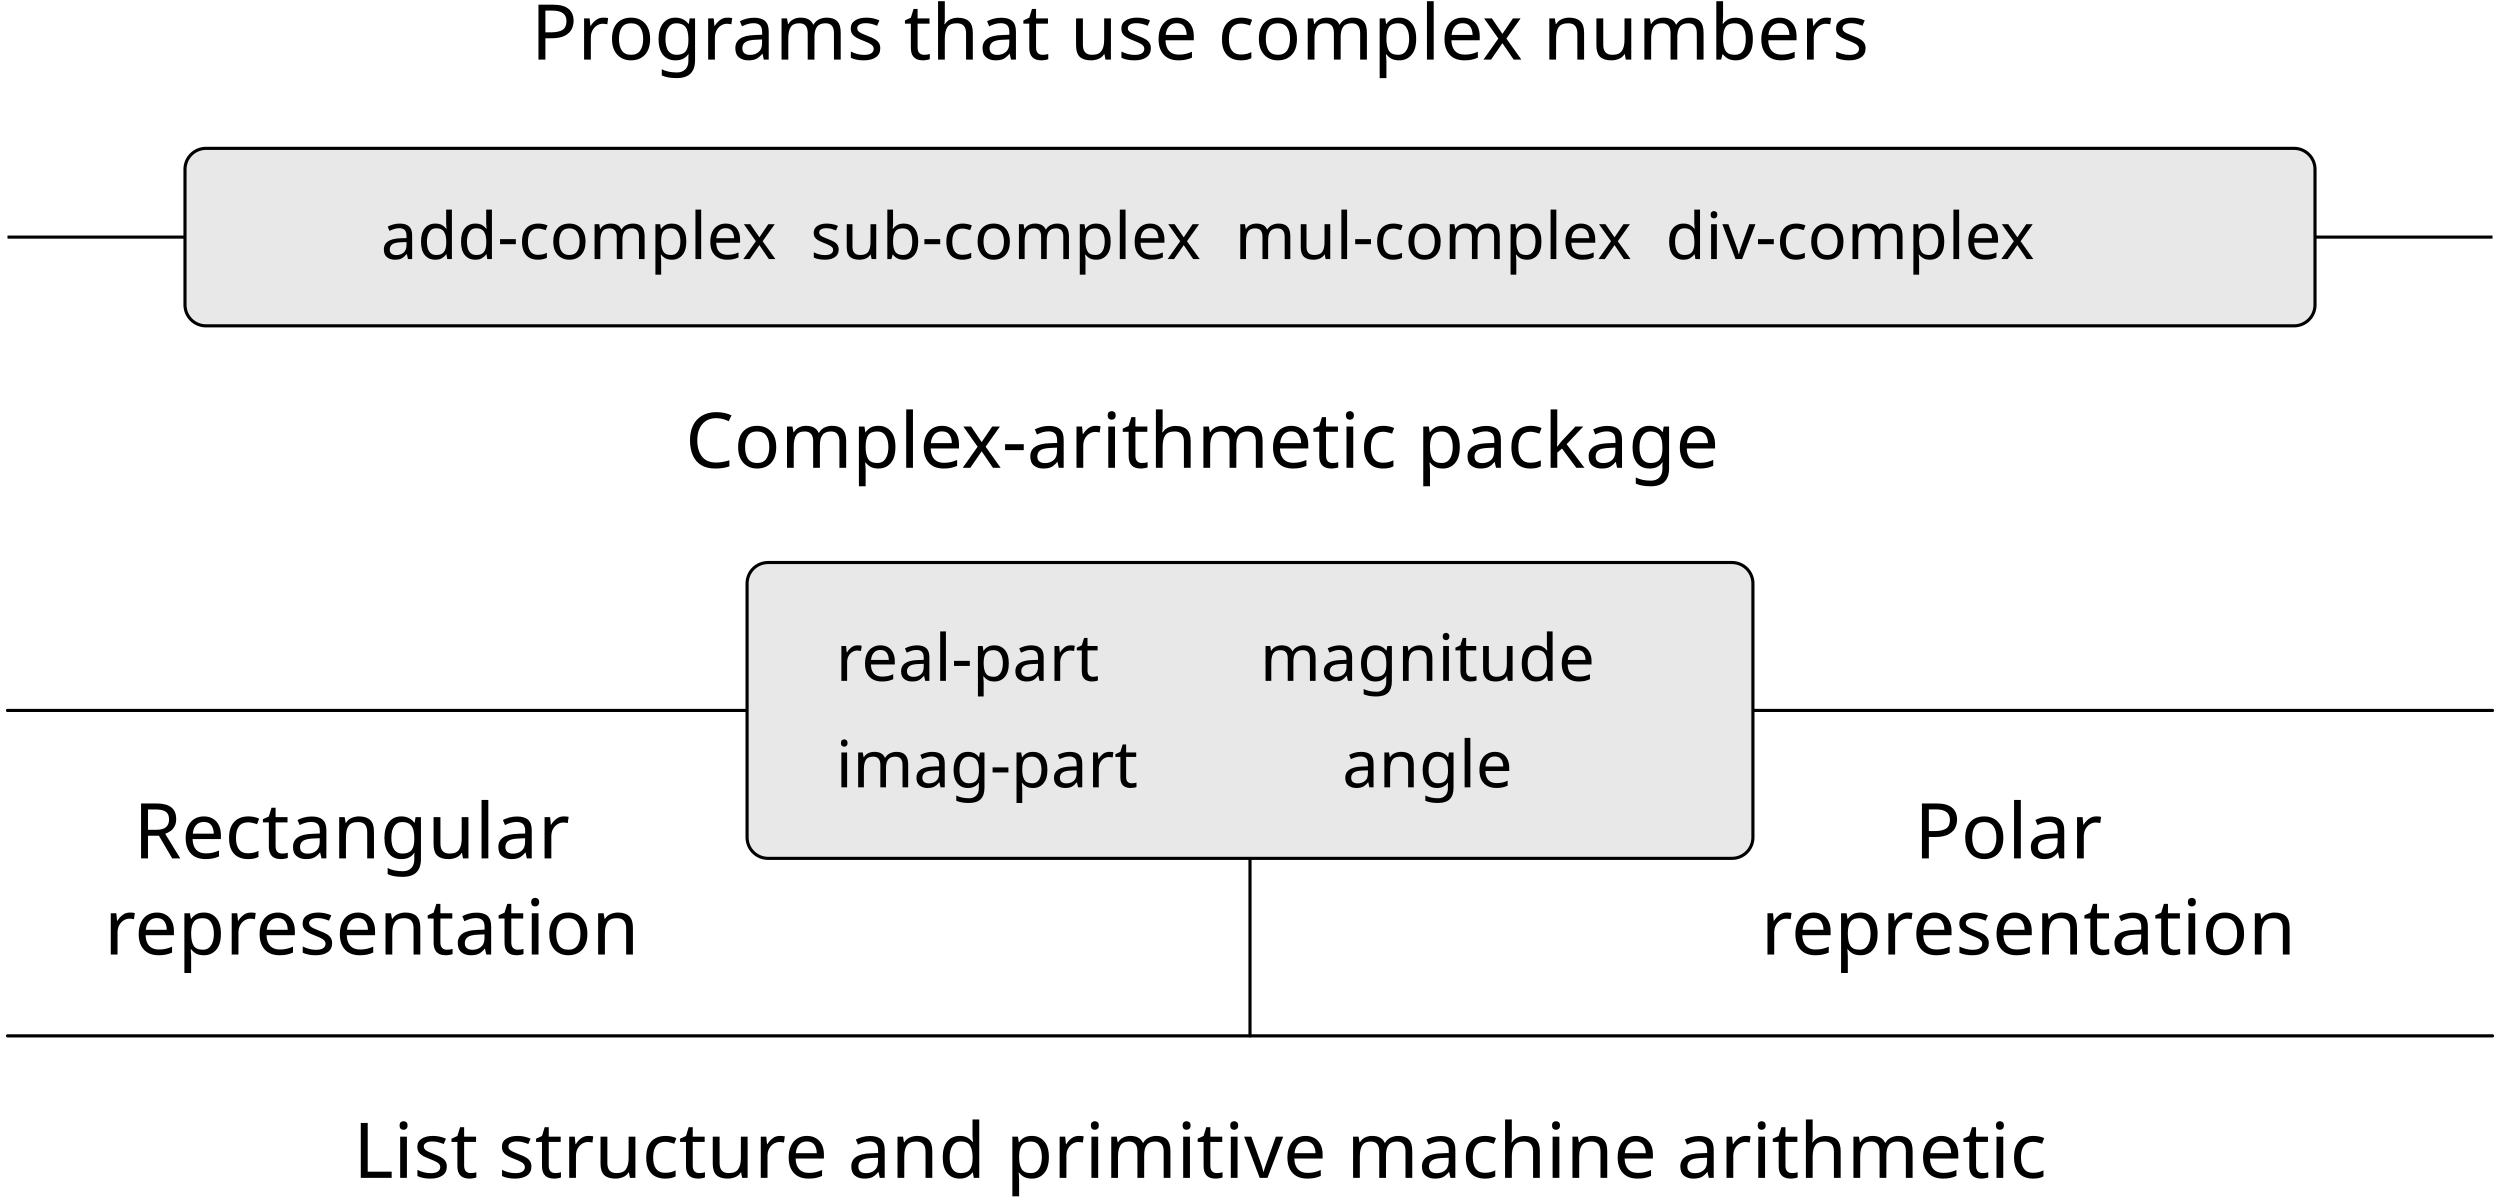
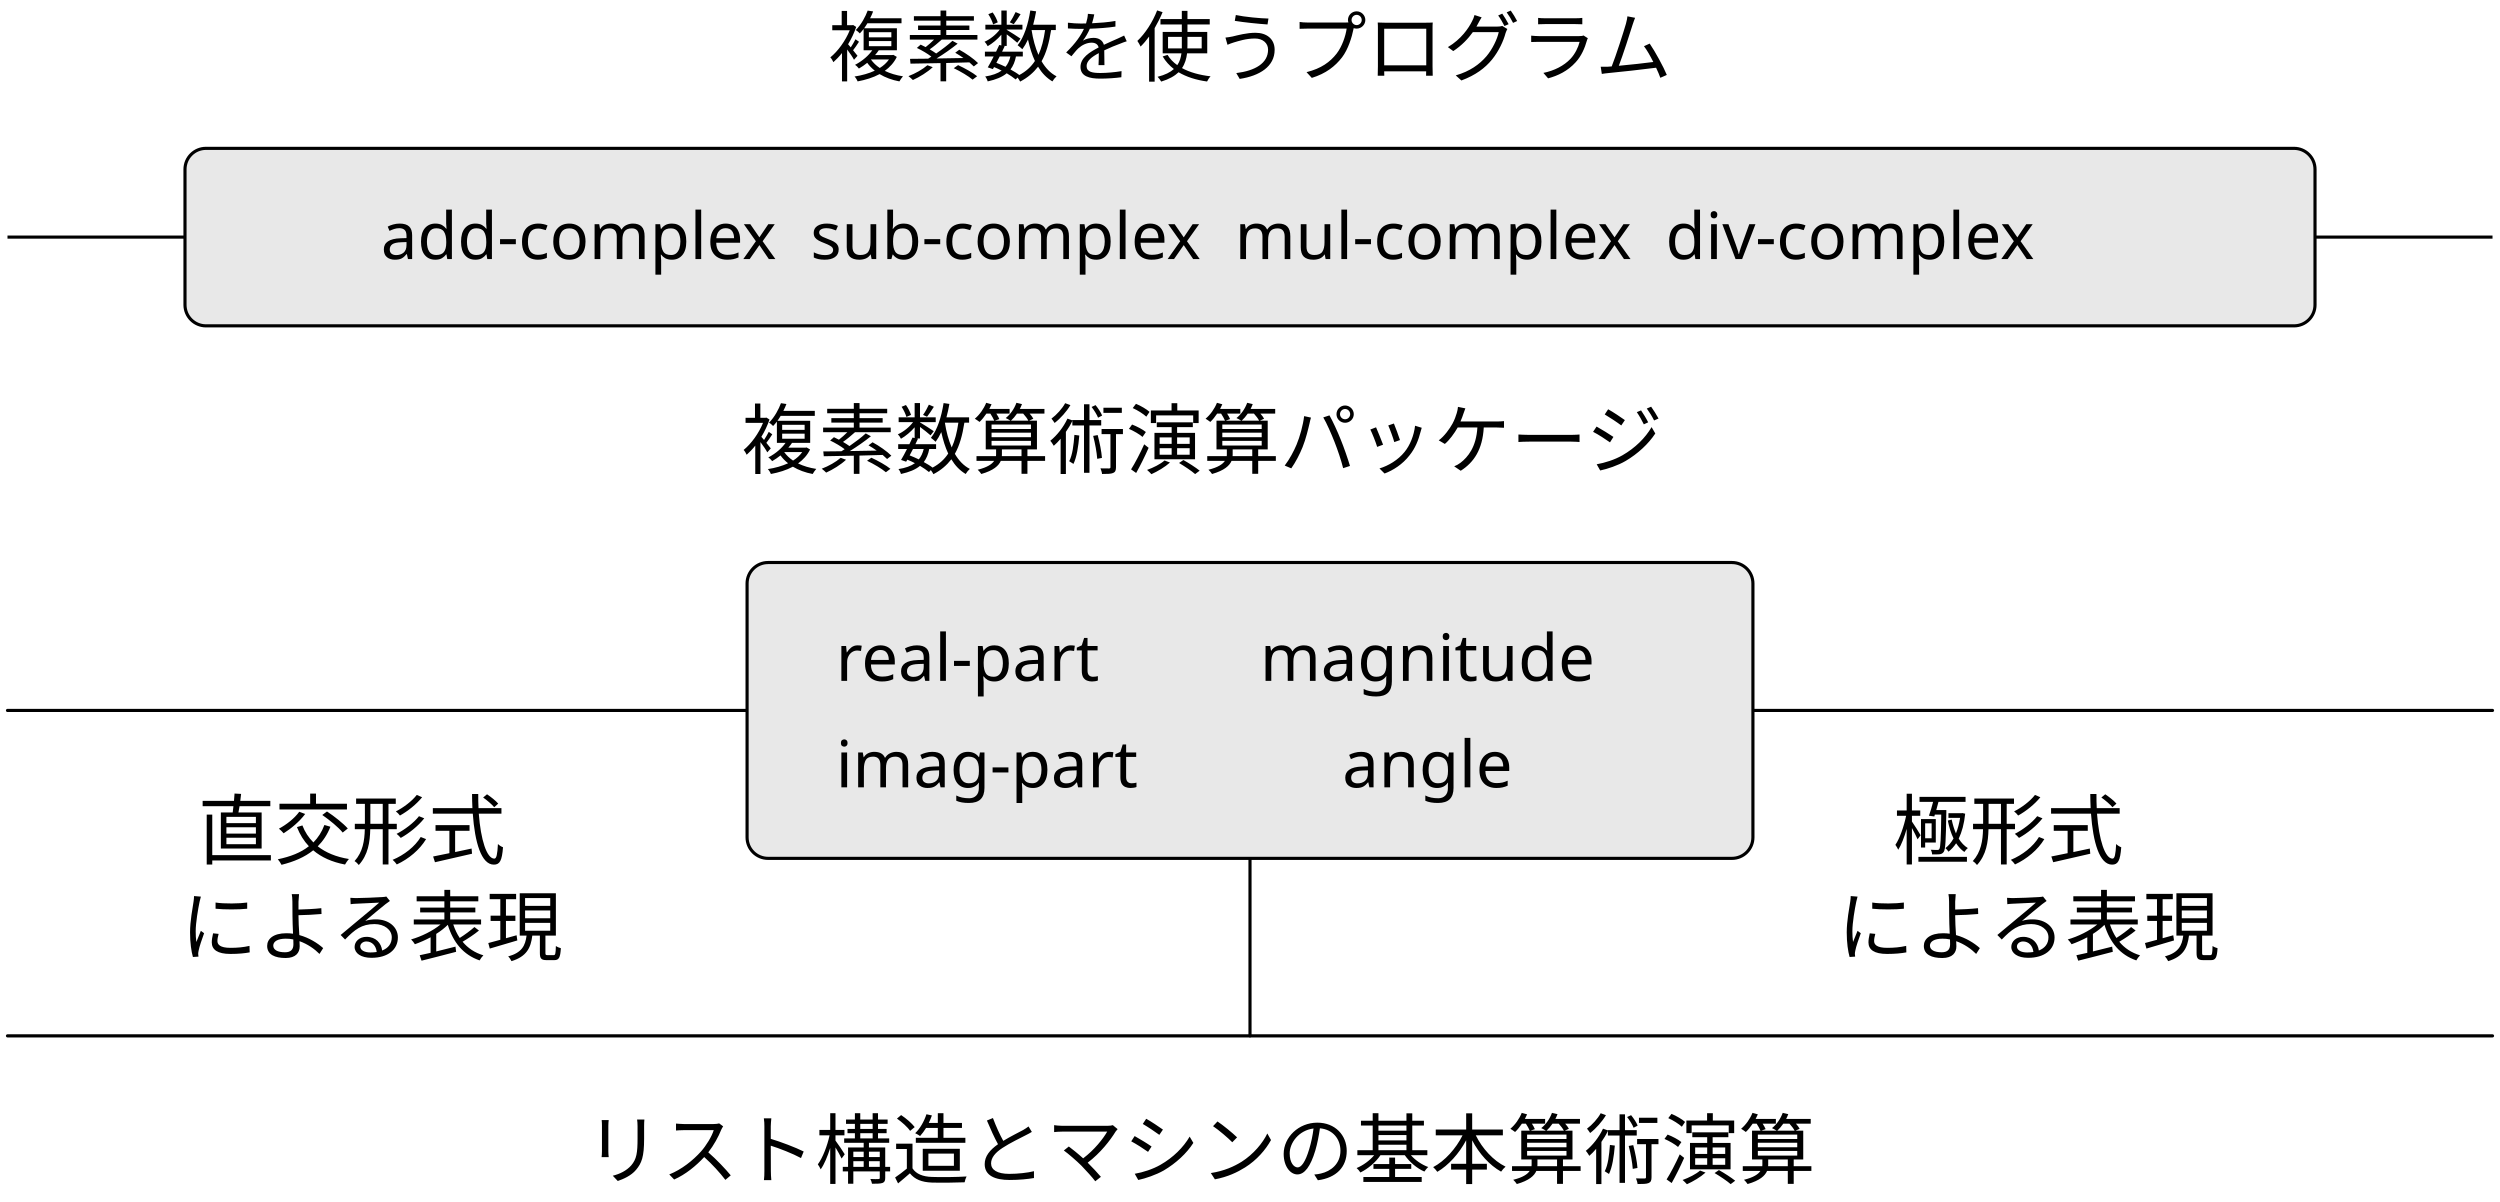
<svg xmlns="http://www.w3.org/2000/svg" width="422.531" height="203.129" id="svg2" version="1.1" style="display:inline">
  <defs id="defs4" />
  <g id="layer2" style="display:inline" transform="translate(-98.73425,-97.28818)">
    <rect style="fill:#e8e8e8;fill-opacity:1;stroke:#000000;stroke-width:0.531;stroke-linecap:round;stroke-linejoin:round;stroke-miterlimit:4;stroke-opacity:1;stroke-dasharray:none;stroke-dashoffset:0" id="rect3796" width="360" height="30" x="130" y="122.362" rx="3.543" ry="3.543" />
    <path style="fill:none;stroke:#000000;stroke-width:0.531;stroke-linecap:butt;stroke-linejoin:round;stroke-miterlimit:4;stroke-opacity:1;stroke-dasharray:none" d="m 130,137.362 -30,0" id="path3799" />
    <path style="fill:none;stroke:#000000;stroke-width:0.531;stroke-linecap:round;stroke-linejoin:round;stroke-miterlimit:4;stroke-opacity:1;stroke-dasharray:none" d="m 100,217.362 125,0 m 170,0 125,0" id="path3819" />
    <path style="fill:none;stroke:#000000;stroke-width:0.531;stroke-linecap:round;stroke-linejoin:round;stroke-miterlimit:4;stroke-opacity:1;stroke-dasharray:none" d="m 100,272.362 420,0" id="path3819-0" />
    <path style="fill:none;stroke:#000000;stroke-width:0.531;stroke-linecap:round;stroke-linejoin:round;stroke-miterlimit:4;stroke-opacity:1;stroke-dasharray:none" d="m 310,242.362 0,30" id="path3839" />
    <rect style="fill:#e8e8e8;fill-opacity:1;stroke:#000000;stroke-width:0.531;stroke-linecap:round;stroke-linejoin:round;stroke-miterlimit:4;stroke-opacity:1;stroke-dasharray:none;stroke-dashoffset:0" id="rect3796-9" width="170" height="50" x="225" y="192.362" rx="3.543" ry="3.543" />
    <path style="fill:none;stroke:#000000;stroke-width:0.531;stroke-linecap:butt;stroke-linejoin:round;stroke-miterlimit:4;stroke-opacity:1;stroke-dasharray:none;display:inline" d="m 520,137.362 -30,0" id="path3799-2" />
  </g>
  <g id="layer3" style="display:inline" transform="translate(-98.73425,-97.28818)">
    <text xml:space="preserve" style="font-size:11px;font-style:normal;font-variant:normal;font-weight:normal;font-stretch:normal;text-align:center;line-height:125%;letter-spacing:0px;word-spacing:0px;text-anchor:middle;fill:#000000;fill-opacity:1;stroke:none;font-family:Inconsolata LGC;-inkscape-font-specification:Sans" x="310" y="141.076" id="text3000">
      <tspan id="tspan3002" x="310" y="141.076">add-complex  sub-complex  mul-complex  div-complex</tspan>
    </text>
-     <text xml:space="preserve" style="font-size:13px;font-style:normal;font-variant:normal;font-weight:normal;font-stretch:normal;text-align:center;line-height:125%;letter-spacing:0px;word-spacing:0px;text-anchor:middle;fill:#000000;fill-opacity:1;stroke:none;font-family:Linux Biolinum O;-inkscape-font-specification:Linux Biolinum O" x="310" y="107.362" id="text3004">
-       <tspan id="tspan3006" x="310" y="107.362">Programs that use complex numbers</tspan>
+     <text xml:space="preserve" style="font-size:13px;font-style:normal;font-variant:normal;font-weight:normal;font-stretch:normal;text-align:center;line-height:125%;letter-spacing:0px;word-spacing:0px;text-anchor:middle;fill:#000000;fill-opacity:1;stroke:none;font-family:IPAMincho;-inkscape-font-specification:IPAMincho" x="310" y="110" id="text3004">
+       <tspan id="tspan3006" x="310" y="110" />複素数を使うプログラム</text>
+     <text xml:space="preserve" style="font-size:13px;font-style:normal;font-variant:normal;font-weight:normal;font-stretch:normal;text-align:center;line-height:125%;letter-spacing:0px;word-spacing:0px;text-anchor:middle;fill:#000000;fill-opacity:1;stroke:none;font-family:IPAMincho;-inkscape-font-specification:IPAMincho" x="310.357" y="176.352" id="text3008">
+       <tspan id="tspan3010" x="310.357" y="176.352">複素数算術演算パッケージ</tspan>
    </text>
-     <text xml:space="preserve" style="font-size:13px;font-style:normal;font-variant:normal;font-weight:normal;font-stretch:normal;text-align:center;line-height:125%;letter-spacing:0px;word-spacing:0px;text-anchor:middle;fill:#000000;fill-opacity:1;stroke:none;font-family:Linux Biolinum O;-inkscape-font-specification:Linux Biolinum O" x="310.357" y="176.352" id="text3008">
-       <tspan id="tspan3010" x="310.357" y="176.352">Complex-arithmetic package</tspan>
+     <text xml:space="preserve" style="font-size:13px;font-style:normal;font-variant:normal;font-weight:normal;font-stretch:normal;text-align:center;line-height:125%;letter-spacing:0px;word-spacing:0px;text-anchor:middle;fill:#000000;fill-opacity:1;stroke:none;font-family:IPAMincho;-inkscape-font-specification:IPAMincho" x="170" y="242.362" id="text3012">
+       <tspan id="tspan3014" x="170" y="242.362">直交形式</tspan>
+       <tspan x="170" y="258.612" id="tspan3016">による表現</tspan>
    </text>
-     <text xml:space="preserve" style="font-size:13px;font-style:normal;font-variant:normal;font-weight:normal;font-stretch:normal;text-align:center;line-height:125%;letter-spacing:0px;word-spacing:0px;text-anchor:middle;fill:#000000;fill-opacity:1;stroke:none;font-family:Linux Biolinum O;-inkscape-font-specification:Linux Biolinum O" x="170" y="242.362" id="text3012">
-       <tspan id="tspan3014" x="170" y="242.362">Rectangular</tspan>
-       <tspan x="170" y="258.612" id="tspan3016">representation</tspan>
+     <text xml:space="preserve" style="font-size:13px;font-style:normal;font-variant:normal;font-weight:normal;font-stretch:normal;text-align:center;line-height:125%;letter-spacing:0px;word-spacing:0px;text-anchor:middle;fill:#000000;fill-opacity:1;stroke:none;font-family:IPAMincho;-inkscape-font-specification:IPAMincho" x="450" y="242.362" id="text3018">
+       <tspan id="tspan3020" x="450" y="242.362">極形式</tspan>
+       <tspan x="450" y="258.612" id="tspan3022">による表現</tspan>
    </text>
-     <text xml:space="preserve" style="font-size:13px;font-style:normal;font-variant:normal;font-weight:normal;font-stretch:normal;text-align:center;line-height:125%;letter-spacing:0px;word-spacing:0px;text-anchor:middle;fill:#000000;fill-opacity:1;stroke:none;font-family:Linux Biolinum O;-inkscape-font-specification:Linux Biolinum O" x="450" y="242.362" id="text3018">
-       <tspan id="tspan3020" x="450" y="242.362">Polar</tspan>
-       <tspan x="450" y="258.612" id="tspan3022">representation</tspan>
-     </text>
-     <text xml:space="preserve" style="font-size:13px;font-style:normal;font-variant:normal;font-weight:normal;font-stretch:normal;text-align:center;line-height:125%;letter-spacing:0px;word-spacing:0px;text-anchor:middle;fill:#000000;fill-opacity:1;stroke:none;font-family:Linux Biolinum O;-inkscape-font-specification:Linux Biolinum O" x="310" y="296.362" id="text3024">
-       <tspan id="tspan3026" x="310" y="296.362">List structure and primitive machine arithmetic</tspan>
+     <text xml:space="preserve" style="font-size:13px;font-style:normal;font-variant:normal;font-weight:normal;font-stretch:normal;text-align:center;line-height:125%;letter-spacing:0px;word-spacing:0px;text-anchor:middle;fill:#000000;fill-opacity:1;stroke:none;font-family:IPAMincho;-inkscape-font-specification:IPAMincho" x="310" y="296.362" id="text3024">
+       <tspan id="tspan3026" x="310" y="296.362">リスト構造とマシンの基本算術演算</tspan>
    </text>
    <g id="g3783">
      <text id="text3104" y="212.362" x="240" style="font-size:11px;font-style:normal;font-variant:normal;font-weight:normal;font-stretch:normal;text-align:start;line-height:125%;letter-spacing:0px;word-spacing:0px;text-anchor:start;fill:#000000;fill-opacity:1;stroke:none;font-family:Inconsolata LGC;-inkscape-font-specification:Inconsolata LGC" xml:space="preserve">
        <tspan id="tspan3108" y="212.362" x="240">real-part</tspan>
      </text>
      <text id="text3112" y="230.362" x="240" style="font-size:11px;font-style:normal;font-variant:normal;font-weight:normal;font-stretch:normal;text-align:start;line-height:125%;letter-spacing:0px;word-spacing:0px;text-anchor:start;fill:#000000;fill-opacity:1;stroke:none;font-family:Inconsolata LGC;-inkscape-font-specification:Inconsolata LGC" xml:space="preserve">
        <tspan y="230.362" x="240" id="tspan3114">imag-part</tspan>
      </text>
      <text id="text3116" y="212.362" x="350" style="font-size:11px;font-style:normal;font-variant:normal;font-weight:normal;font-stretch:normal;text-align:center;line-height:125%;letter-spacing:0px;word-spacing:0px;text-anchor:middle;fill:#000000;fill-opacity:1;stroke:none;font-family:Inconsolata LGC;-inkscape-font-specification:Inconsolata LGC" xml:space="preserve">
        <tspan y="212.362" x="350" id="tspan3118">magnitude</tspan>
      </text>
      <text id="text3120" y="230.362" x="350" style="font-size:11px;font-style:normal;font-variant:normal;font-weight:normal;font-stretch:normal;text-align:center;line-height:125%;letter-spacing:0px;word-spacing:0px;text-anchor:middle;fill:#000000;fill-opacity:1;stroke:none;font-family:Inconsolata LGC;-inkscape-font-specification:Inconsolata LGC" xml:space="preserve">
        <tspan y="230.362" x="350" id="tspan3122">angle</tspan>
      </text>
    </g>
  </g>
</svg>
